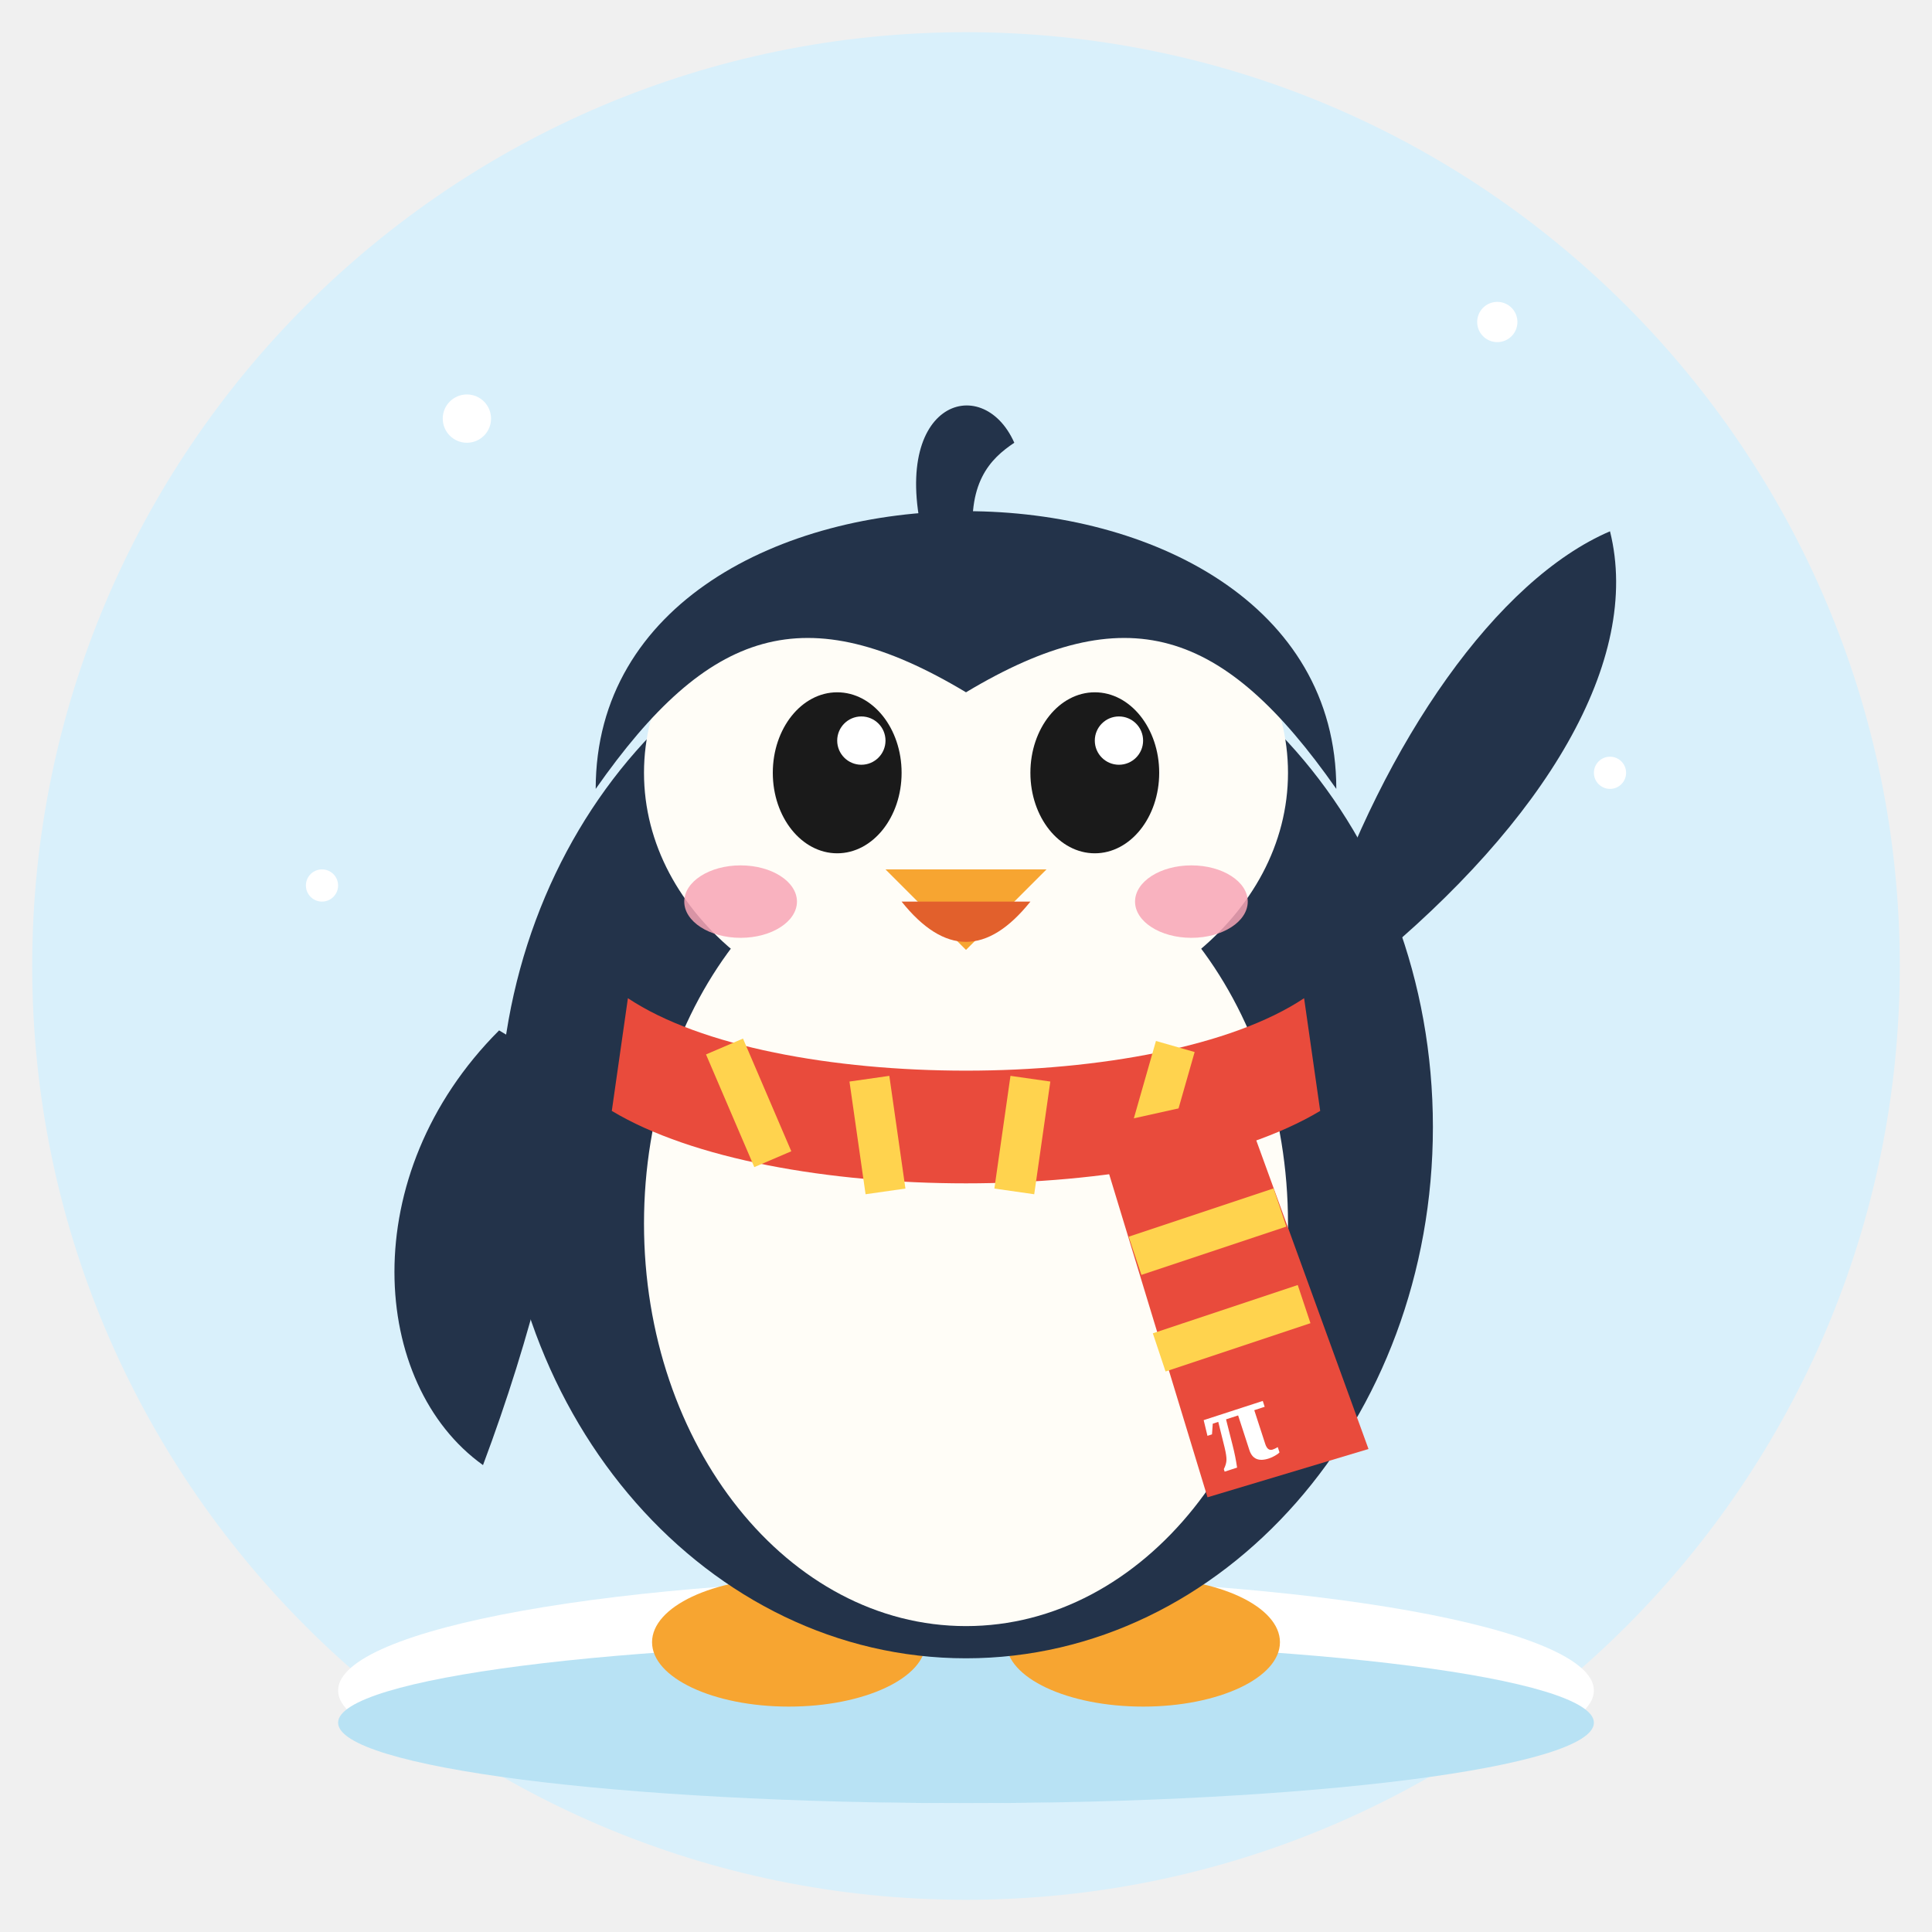
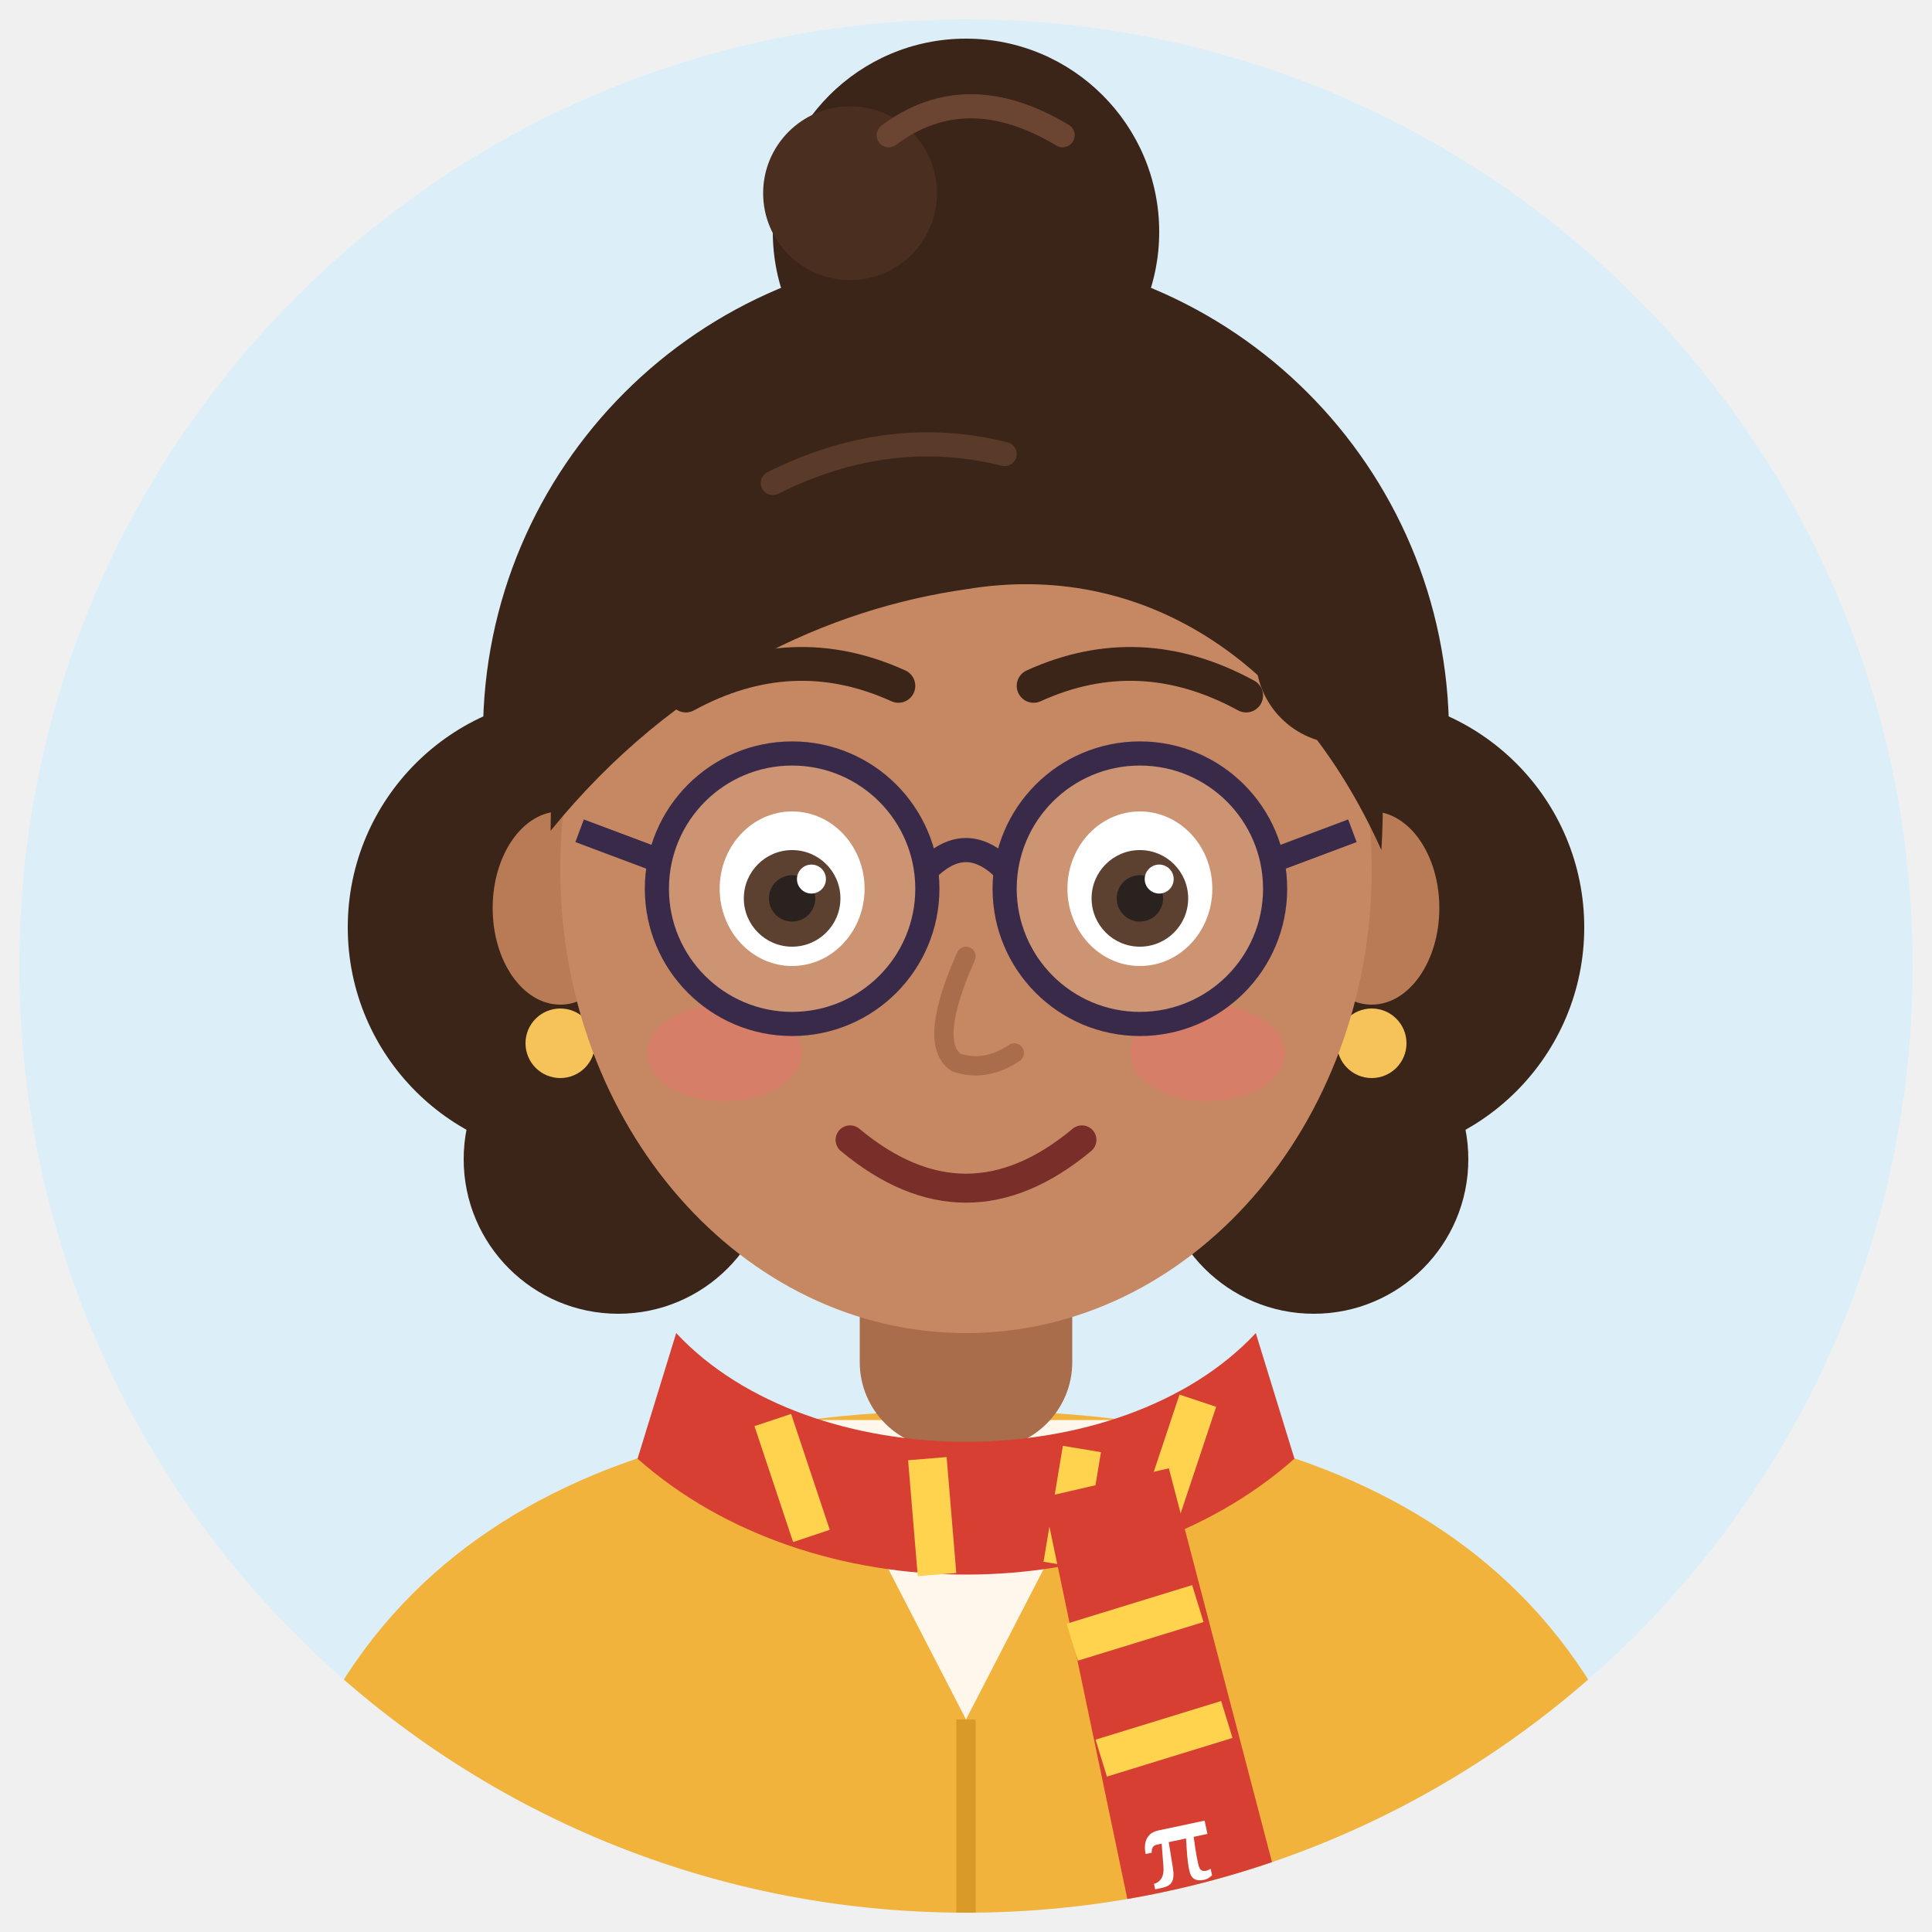
- <svg xmlns="http://www.w3.org/2000/svg" viewBox="0 0 240 240" role="img" aria-labelledby="t d">
-   <circle cx="120" cy="120" r="116" fill="#D9F0FB" />
-   <circle cx="58" cy="52" r="3" fill="#fff" />
-   <circle cx="186" cy="40" r="2.5" fill="#fff" />
-   <circle cx="200" cy="96" r="2" fill="#fff" />
-   <circle cx="40" cy="110" r="2" fill="#fff" />
-   <ellipse cx="120" cy="210" rx="78" ry="14" fill="#fff" />
-   <ellipse cx="120" cy="214" rx="78" ry="10" fill="#B8E2F4" />
-   <ellipse cx="98" cy="204" rx="17" ry="8" fill="#F7A531" />
-   <ellipse cx="142" cy="204" rx="17" ry="8" fill="#F7A531" />
-   <path d="M62 128 C44 146 46 172 60 182 C66 166 70 150 72 134 Z" fill="#23334A" />
-   <path d="M170 120 C192 102 204 82 200 66 C186 72 172 92 164 116 Z" fill="#23334A" />
-   <ellipse cx="120" cy="140" rx="58" ry="66" fill="#23334A" />
-   <ellipse cx="120" cy="152" rx="40" ry="50" fill="#FFFDF7" />
-   <ellipse cx="120" cy="96" rx="40" ry="32" fill="#FFFDF7" />
-   <path d="M74 98 C74 52 166 52 166 98 C152 78 140 74 120 86 C100 74 88 78 74 98 Z" fill="#23334A" />
-   <path d="M115 68 C110 50 122 46 126 55 C123 57 120 60 121 68 Z" fill="#23334A" />
-   <ellipse cx="104" cy="96" rx="8" ry="10" fill="#1A1A1A" />
-   <ellipse cx="136" cy="96" rx="8" ry="10" fill="#1A1A1A" />
-   <circle cx="107" cy="92" r="3" fill="#fff" />
-   <circle cx="139" cy="92" r="3" fill="#fff" />
-   <ellipse cx="92" cy="112" rx="7" ry="4.5" fill="#F8A5B5" opacity=".85" />
-   <ellipse cx="148" cy="112" rx="7" ry="4.5" fill="#F8A5B5" opacity=".85" />
-   <path d="M110 108 L130 108 L120 118 Z" fill="#F7A531" />
-   <path d="M112 112 Q120 122 128 112" fill="#E2602C" />
-   <path d="M78 124 C96 136 144 136 162 124 L164 138 C144 150 96 150 76 138 Z" fill="#E94B3C" />
-   <path d="M90 130 L96 144 M108 134 L110 148 M128 134 L126 148 M146 130 L142 144" stroke="#FFD34E" stroke-width="5" />
-   <path d="M136 140 L150 186 L170 180 L154 136 Z" fill="#E94B3C" />
-   <path d="M141 156 L159 150 M144 168 L162 162" stroke="#FFD34E" stroke-width="5" />
-   <text x="154" y="182" font-family="Georgia, 'Times New Roman', serif" font-size="15" font-weight="bold" fill="#fff" text-anchor="middle" transform="rotate(-18 154 178)">π</text>
+ <svg xmlns="http://www.w3.org/2000/svg" viewBox="0 0 200 200" class="pv" data-mood="calm" role="img" aria-label="Piper, a smiling math teacher with curly hair in a bun, round glasses, gold earrings and a red striped scarf with a pi symbol">
+   <style>
+ .pv .m{display:none}
+ .pv .m-smile{display:inline}
+ .pv .x{opacity:0;transition:opacity .35s}
+ .pv #tilt,.pv #browL,.pv #browR,.pv #look,.pv #eyes{transition:transform .35s ease}
+ .pv #tilt{transform-box:view-box;transform-origin:100px 140px}
+ .pv #head{transform-box:view-box;transform-origin:100px 140px;animation:pv-sway 7s ease-in-out infinite}
+ .pv #body{animation:pv-breathe 4.5s ease-in-out infinite}
+ .pv #browL,.pv #browR{transform-box:fill-box;transform-origin:center}
+ .pv #eyes{transform-box:view-box;transform-origin:100px 92px}
+ .pv.blink #eyes{transform:scaleY(.08);transition:transform .07s}
+ .pv #wave{transform-box:view-box;transform-origin:158px 168px}
+ @keyframes pv-sway{0%,100%{transform:rotate(-1.2deg)}50%{transform:rotate(1.2deg)}}
+ @keyframes pv-breathe{0%,100%{transform:translateY(0)}50%{transform:translateY(1.3px)}}
+ @keyframes pv-bounce{0%,100%{transform:translateY(0)}30%{transform:translateY(-7px)}60%{transform:translateY(0)}80%{transform:translateY(-3px)}}
+ @keyframes pv-wave{0%,100%{transform:rotate(-8deg)}50%{transform:rotate(14deg)}}
+ @keyframes pv-nod{0%,100%{transform:rotate(0)}25%{transform:rotate(3deg) translateY(2px)}50%{transform:rotate(0)}75%{transform:rotate(2deg) translateY(1px)}}
+ @keyframes pv-dots{0%,100%{opacity:.25}50%{opacity:1}}
+ @keyframes pv-pulse{0%,100%{transform:scale(1)}50%{transform:scale(1.15)}}
+ .pv[data-mood=happy] .m-smile,.pv[data-mood=celebrate] .m-smile,.pv[data-mood=hello] .m-smile{display:none}
+ .pv[data-mood=happy] .m-grin,.pv[data-mood=celebrate] .m-grin,.pv[data-mood=hello] .m-grin{display:inline}
+ .pv[data-mood=happy] #browL,.pv[data-mood=happy] #browR{transform:translateY(-2px)}
+ .pv[data-mood=celebrate] #rig{animation:pv-bounce .9s ease-in-out 3}
+ .pv[data-mood=celebrate] #browL,.pv[data-mood=celebrate] #browR{transform:translateY(-4px)}
+ .pv[data-mood=celebrate] #wave,.pv[data-mood=hello] #wave{opacity:1;animation:pv-wave .5s ease-in-out infinite}
+ .pv[data-mood=celebrate] #sparkles{opacity:1}
+ .pv[data-mood=encourage] #head{animation:pv-nod 1.6s ease-in-out 2}
+ .pv[data-mood=thinking] .m-smile{display:none}
+ .pv[data-mood=thinking] .m-think{display:inline}
+ .pv[data-mood=thinking] #look{transform:translate(-2.5px,-3px)}
+ .pv[data-mood=thinking] #browR{transform:translateY(-4px) rotate(-4deg)}
+ .pv[data-mood=thinking] #chin,.pv[data-mood=thinking] #dots{opacity:1}
+ .pv[data-mood=thinking] #dots circle{animation:pv-dots 1.2s ease-in-out infinite}
+ .pv[data-mood=thinking] #dots circle:nth-child(2){animation-delay:.2s}
+ .pv[data-mood=thinking] #dots circle:nth-child(3){animation-delay:.4s}
+ .pv[data-mood=empathy] .m-smile{display:none}
+ .pv[data-mood=empathy] .m-soft{display:inline}
+ .pv[data-mood=empathy] #browL{transform:translateY(-2px) rotate(-12deg)}
+ .pv[data-mood=empathy] #browR{transform:translateY(-2px) rotate(12deg)}
+ .pv[data-mood=empathy] #tilt{transform:rotate(-6deg)}
+ .pv[data-mood=empathy] #heart{opacity:1}
+ .pv[data-mood=empathy] #heart path{transform-box:fill-box;transform-origin:center;animation:pv-pulse 1.4s ease-in-out infinite}
+ .pv[data-mood=empathy] #head{animation-duration:10s}
+ .pv[data-mood=curious] #tilt{transform:rotate(6deg)}
+ .pv[data-mood=curious] #browL{transform:translateY(-4px)}
+ .pv[data-mood=curious] #look{transform:translate(1.5px,0)}
+ .pv[data-mood=surprised] .m-smile{display:none}
+ .pv[data-mood=surprised] .m-o{display:inline}
+ .pv[data-mood=surprised] #browL,.pv[data-mood=surprised] #browR{transform:translateY(-6px)}
+ .pv[data-mood=listening] #tilt{transform:rotate(3deg)}
+ .pv[data-talk=open] .m{display:none!important}
+ .pv[data-talk=open] .m-open{display:inline!important}
+ @media (prefers-reduced-motion:reduce){.pv *{animation:none!important}}
+ </style>
+   <defs>
+     <clipPath id="pv-clip">
+       <circle cx="100" cy="100" r="98" />
+     </clipPath>
+   </defs>
+   <circle cx="100" cy="100" r="98" fill="#DCEFF8" />
+   <g clip-path="url(#pv-clip)">
+     <g id="rig">
+       <g id="body">
+         <path d="M26 204 C30 162 60 146 100 146 C140 146 170 162 174 204 Z" fill="#F2B33D" />
+         <path d="M84 147 L100 178 L116 147 Z" fill="#FFF7EC" />
+         <path d="M100 178 L100 204" stroke="#D99A28" stroke-width="2" />
+         <rect x="89" y="118" width="22" height="32" rx="9" fill="#A96D4C" />
+         <path d="M70 138 C84 153 116 153 130 138 L134 151 C116 167 84 167 66 151 Z" fill="#D63F31" />
+         <path d="M80 147 L84 159 M96 151 L97 163 M112 150 L110 162 M124 145 L120 157" stroke="#FFD34E" stroke-width="4" />
+         <path d="M108 155 L117 198 L132 194 L121 152 Z" fill="#D63F31" />
+         <path d="M111 170 L124 166 M114 182 L127 178" stroke="#FFD34E" stroke-width="4" />
+         <text x="122" y="195" font-family="Georgia,serif" font-size="11" font-weight="bold" fill="#fff" text-anchor="middle" transform="rotate(-12 122 192)">π</text>
+       </g>
+       <g id="tilt">
+         <g id="head">
+           <circle cx="100" cy="76" r="50" fill="#3B2418" />
+           <circle cx="60" cy="96" r="24" fill="#3B2418" />
+           <circle cx="140" cy="96" r="24" fill="#3B2418" />
+           <circle cx="64" cy="120" r="16" fill="#3B2418" />
+           <circle cx="136" cy="120" r="16" fill="#3B2418" />
+           <circle cx="100" cy="24" r="20" fill="#3B2418" />
+           <circle cx="88" cy="20" r="9" fill="#4A2E20" />
+           <path d="M92 14 Q100 8 110 14" stroke="#6B4532" stroke-width="2.5" fill="none" stroke-linecap="round" />
+           <ellipse cx="58" cy="94" rx="7" ry="10" fill="#B97A56" />
+           <ellipse cx="142" cy="94" rx="7" ry="10" fill="#B97A56" />
+           <circle cx="58" cy="108" r="3.6" fill="#F5C35A" />
+           <circle cx="142" cy="108" r="3.6" fill="#F5C35A" />
+           <ellipse cx="100" cy="90" rx="42" ry="48" fill="#C68863" />
+           <path d="M57 86 C57 52 82 38 102 39 C126 40 145 56 143 88 C134 68 118 58 100 61 C86 63 70 70 57 86 Z" fill="#3B2418" />
+           <circle cx="62" cy="68" r="9" fill="#3B2418" />
+           <circle cx="139" cy="68" r="9" fill="#3B2418" />
+           <path d="M80 50 Q92 44 104 47" stroke="#5A3A28" stroke-width="2.5" fill="none" stroke-linecap="round" />
+           <ellipse cx="75" cy="109" rx="8" ry="5" fill="#E8706E" opacity=".45" />
+           <ellipse cx="125" cy="109" rx="8" ry="5" fill="#E8706E" opacity=".45" />
+           <g id="eyes">
+             <ellipse cx="82" cy="92" rx="7.5" ry="8" fill="#fff" />
+             <ellipse cx="118" cy="92" rx="7.5" ry="8" fill="#fff" />
+             <g id="look">
+               <circle cx="82" cy="93" r="5" fill="#4A2C1A" />
+               <circle cx="118" cy="93" r="5" fill="#4A2C1A" />
+               <circle cx="82" cy="93" r="2.4" fill="#120A06" />
+               <circle cx="118" cy="93" r="2.4" fill="#120A06" />
+               <circle cx="84" cy="91" r="1.5" fill="#fff" />
+               <circle cx="120" cy="91" r="1.5" fill="#fff" />
+             </g>
+           </g>
+           <g fill="#fff" fill-opacity=".1" stroke="#3A2A4A" stroke-width="2.5">
+             <circle cx="82" cy="92" r="14" />
+             <circle cx="118" cy="92" r="14" />
+           </g>
+           <path d="M96 90 Q100 86 104 90" stroke="#3A2A4A" stroke-width="2.5" fill="none" />
+           <path d="M68 89 L60 86 M132 89 L140 86" stroke="#3A2A4A" stroke-width="2.5" />
+           <path id="browL" d="M71 72 Q82 66 93 71" stroke="#3B2418" stroke-width="3.5" fill="none" stroke-linecap="round" />
+           <path id="browR" d="M107 71 Q118 66 129 72" stroke="#3B2418" stroke-width="3.5" fill="none" stroke-linecap="round" />
+           <path d="M100 99 Q96 108 99 110 Q102 111 105 109" stroke="#A96D4C" stroke-width="2" fill="none" stroke-linecap="round" />
+           <path class="m m-smile" d="M88 118 Q100 128 112 118" stroke="#7A2E2A" stroke-width="3" fill="none" stroke-linecap="round" />
+           <g class="m m-grin">
+             <path d="M86 116 Q100 134 114 116 Q100 121 86 116 Z" fill="#7A2E2A" />
+             <path d="M89 117.5 Q100 121.5 111 117.5 L110 120.5 Q100 124 90 120.5 Z" fill="#fff" />
+           </g>
+           <g class="m m-open">
+             <ellipse cx="100" cy="121" rx="7" ry="5.5" fill="#7A2E2A" />
+             <ellipse cx="100" cy="124" rx="4" ry="2" fill="#E07A7A" />
+           </g>
+           <path class="m m-soft" d="M91 121 Q100 125.5 109 121" stroke="#7A2E2A" stroke-width="3" fill="none" stroke-linecap="round" />
+           <ellipse class="m m-o" cx="100" cy="121" rx="4.5" ry="5.5" fill="#7A2E2A" />
+           <path class="m m-think" d="M92 122 Q100 119 110 123" stroke="#7A2E2A" stroke-width="3" fill="none" stroke-linecap="round" />
+         </g>
+       </g>
+       <g id="chin" class="x">
+         <path d="M52 204 C62 180 78 162 90 154" stroke="#F2B33D" stroke-width="17" fill="none" stroke-linecap="round" />
+         <circle cx="95" cy="147" r="10" fill="#C68863" />
+         <path d="M89 140 Q95 136 101 140" stroke="#A96D4C" stroke-width="1.6" fill="none" />
+       </g>
+       <g id="wave" class="x">
+         <path d="M150 204 C154 178 160 150 166 126" stroke="#F2B33D" stroke-width="17" fill="none" stroke-linecap="round" />
+         <g fill="#C68863">
+           <ellipse cx="168" cy="112" rx="11" ry="13" />
+           <rect x="158" y="92" width="5" height="16" rx="2.5" />
+           <rect x="164" y="88" width="5" height="18" rx="2.5" />
+           <rect x="170" y="89" width="5" height="17" rx="2.5" />
+           <rect x="176" y="94" width="5" height="15" rx="2.5" />
+           <rect x="153" y="106" width="10" height="5" rx="2.5" transform="rotate(-30 158 108)" />
+         </g>
+       </g>
+     </g>
+     <g id="dots" class="x" fill="#fff" stroke="#9DBBD0" stroke-width="1.5">
+       <circle cx="150" cy="44" r="4" />
+       <circle cx="162" cy="34" r="5" />
+       <circle cx="177" cy="24" r="6" />
+     </g>
+     <g id="heart" class="x">
+       <path d="M160 52 C160 46 152 44 150 50 C148 44 140 46 140 52 C140 58 150 64 150 64 C150 64 160 58 160 52 Z" fill="#E5566B" />
+     </g>
+     <g id="sparkles" class="x" fill="#F5B83A">
+       <path d="M34 46 l3 8 8 3 -8 3 -3 8 -3 -8 -8 -3 8 -3z" />
+       <path d="M162 30 l2 6 6 2 -6 2 -2 6 -2 -6 -6 -2 6 -2z" />
+       <path d="M40 140 l2 5 5 2 -5 2 -2 5 -2 -5 -5 -2 5 -2z" />
+     </g>
+   </g>
</svg>
